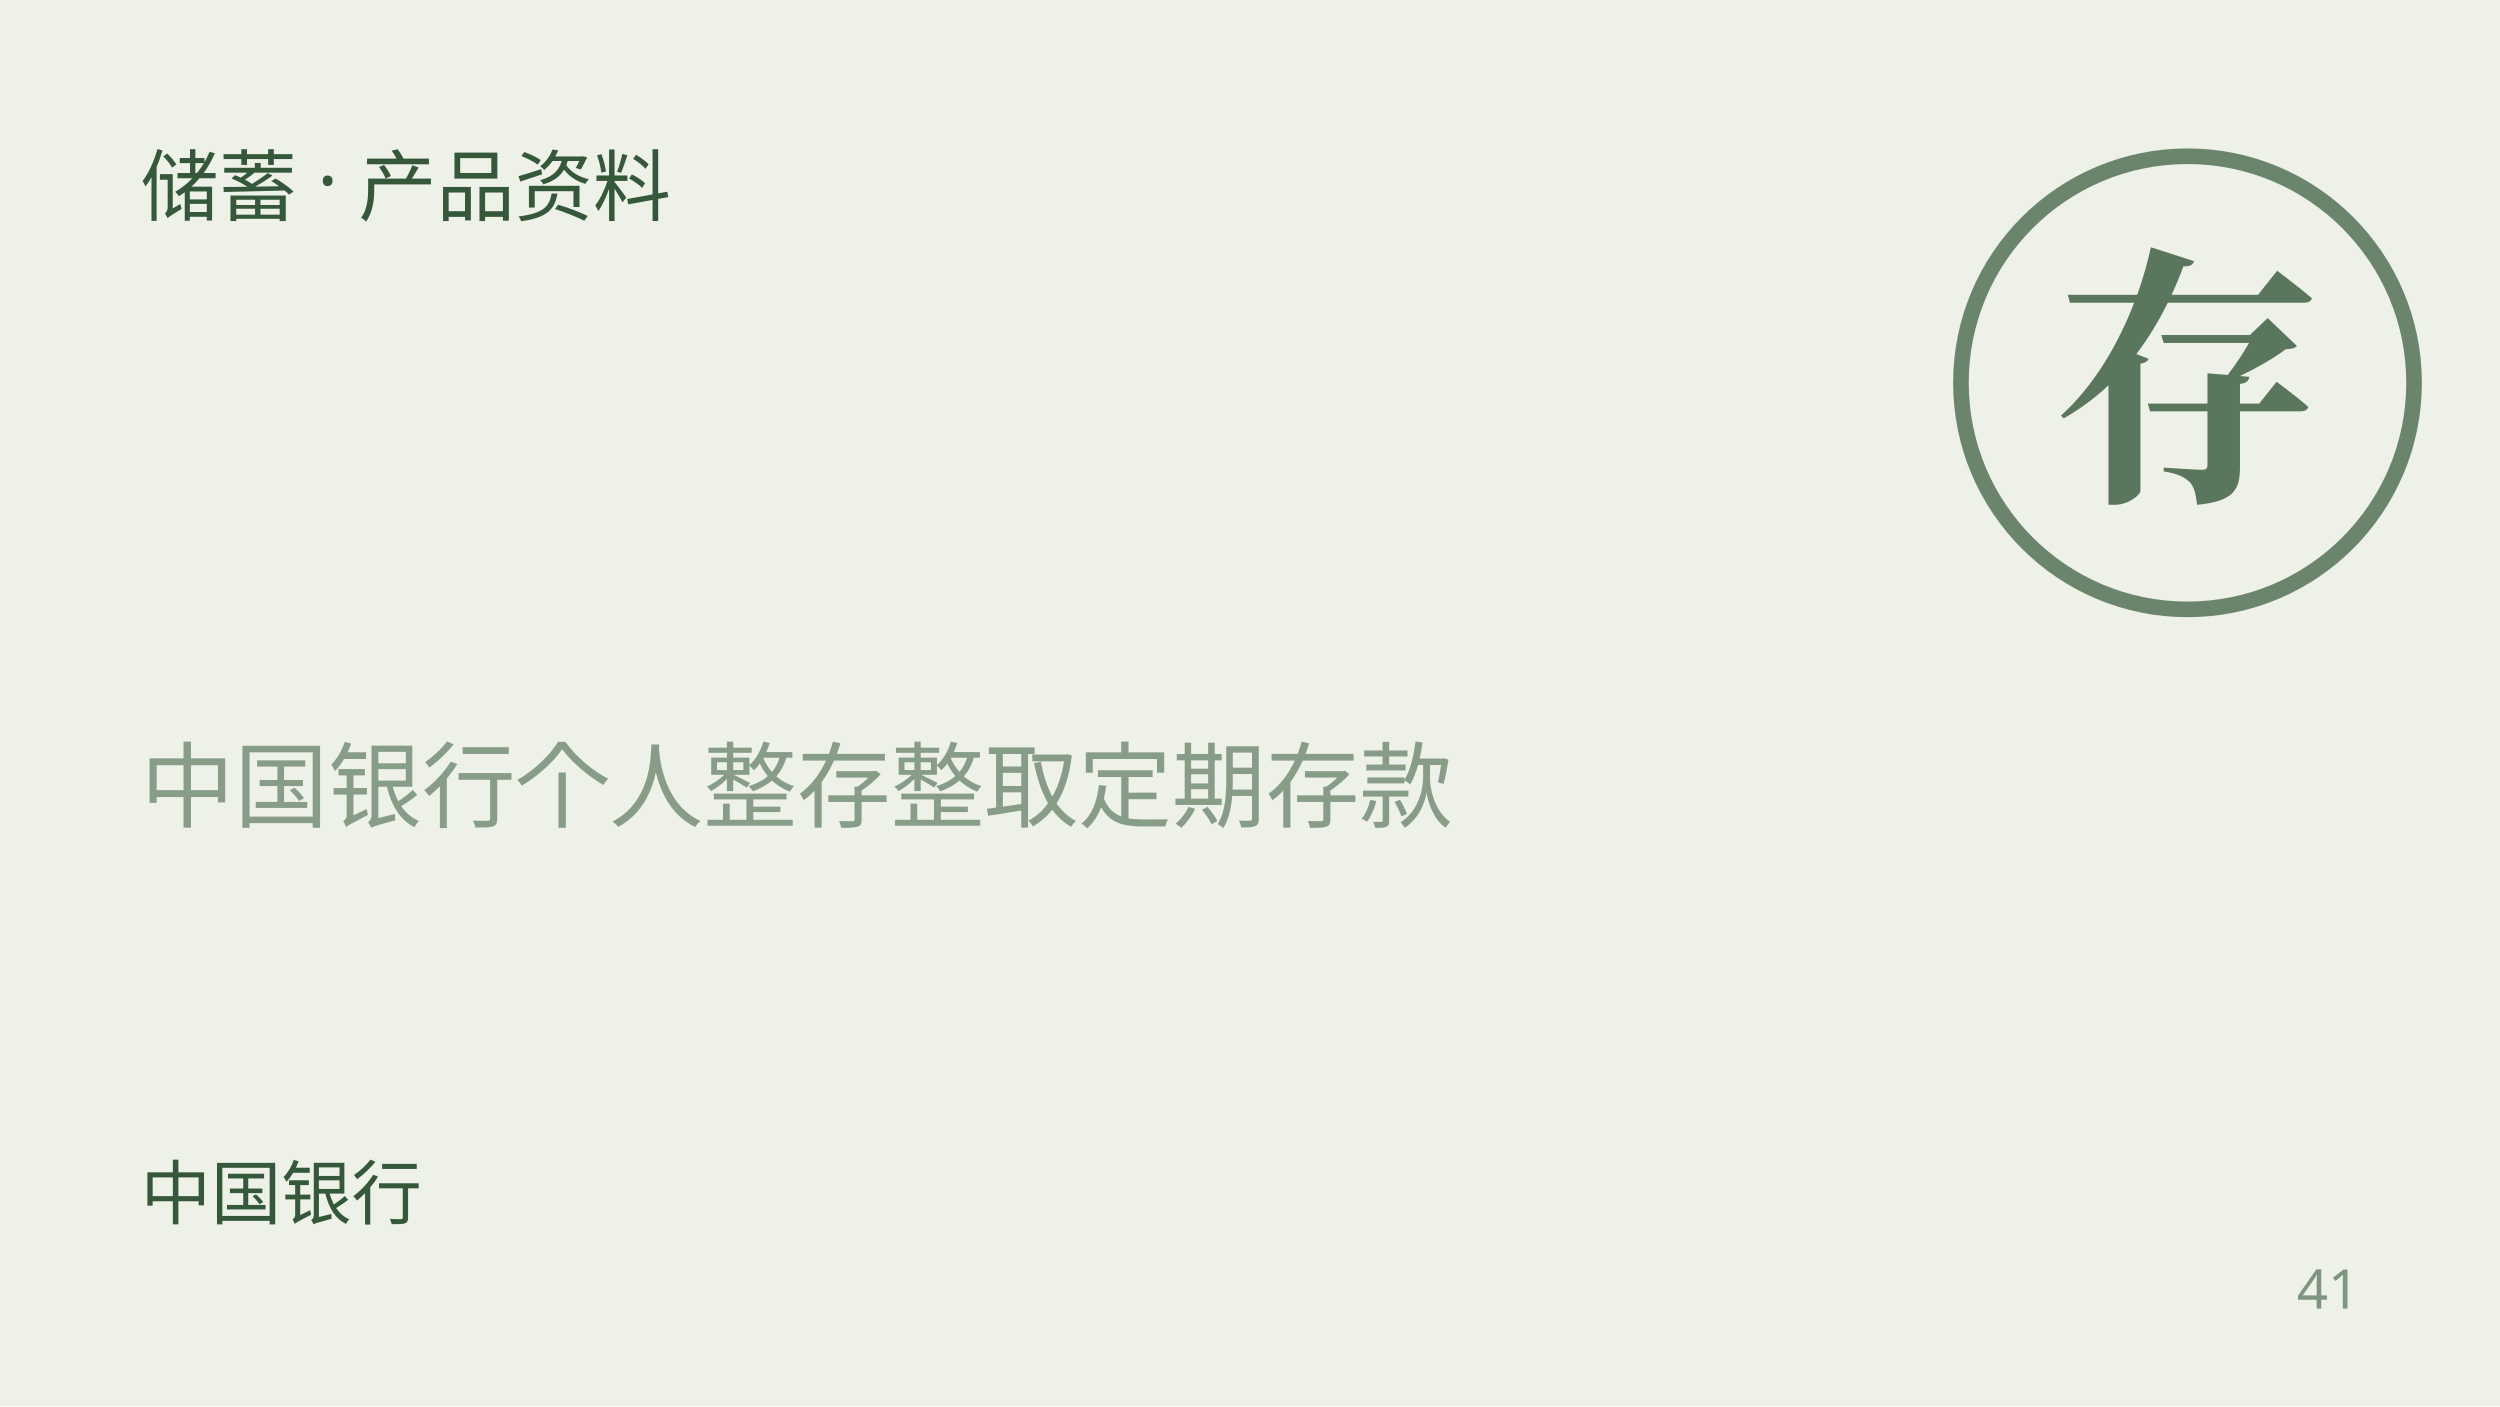
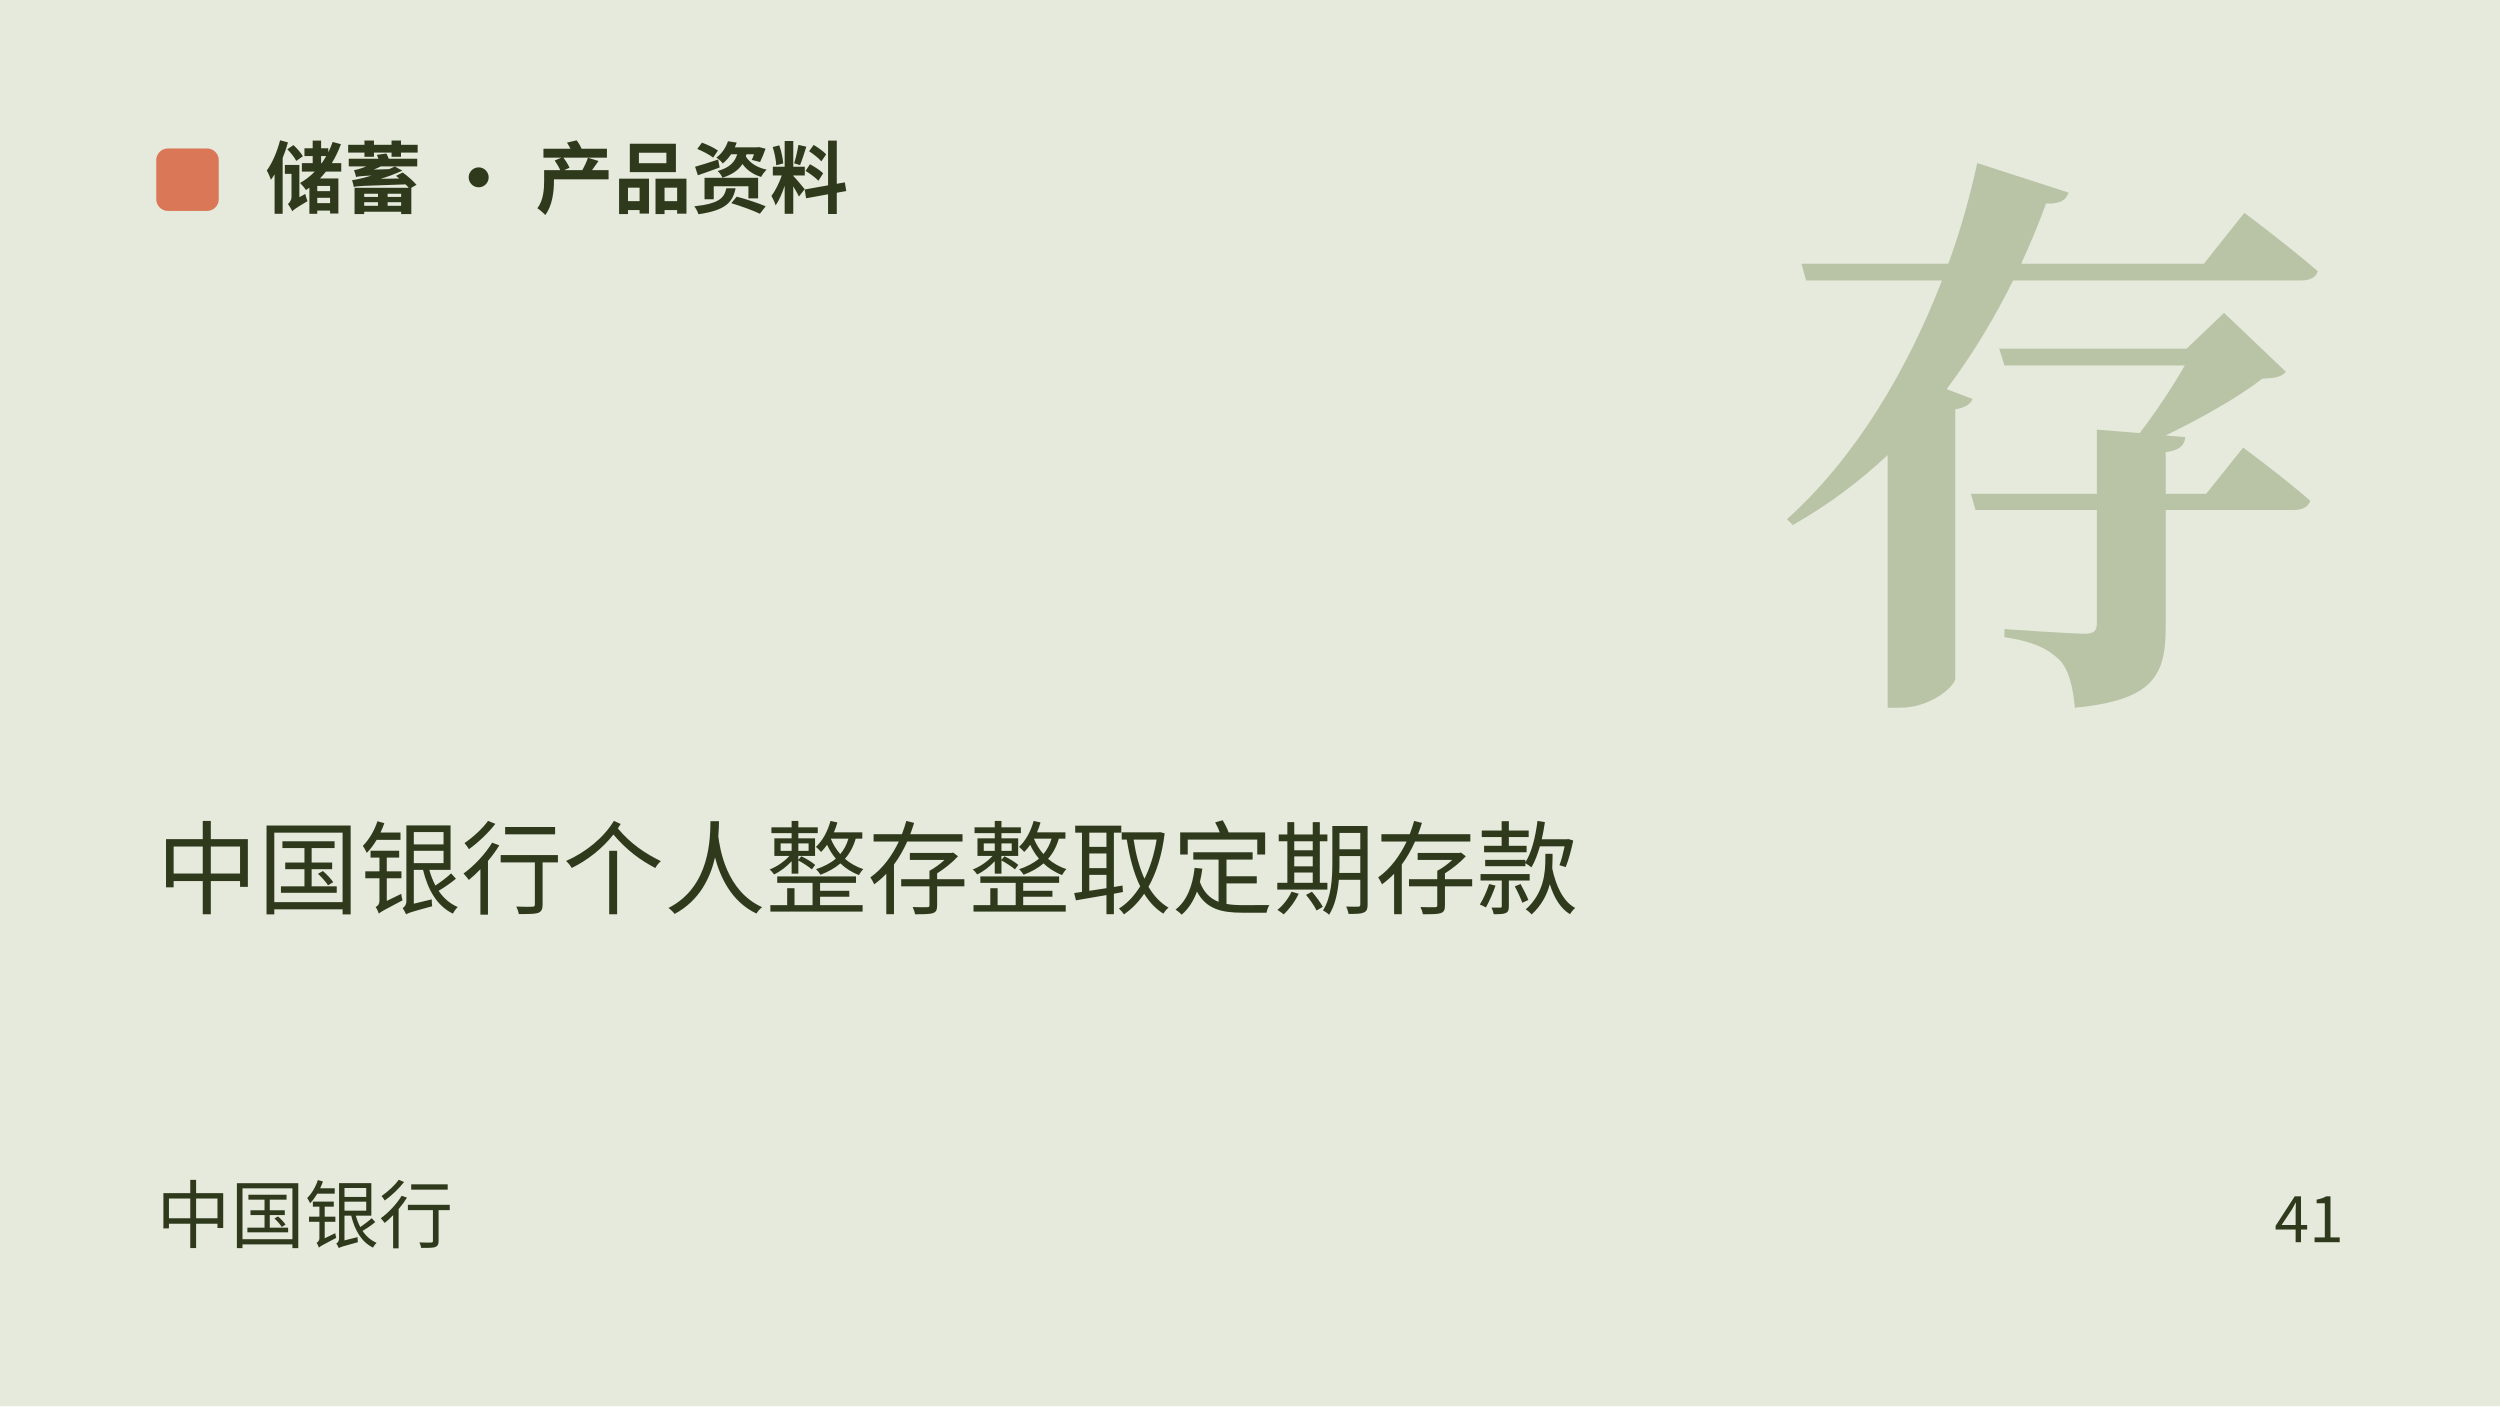
<svg xmlns="http://www.w3.org/2000/svg" width="640" height="360" viewBox="0 0 640 360" role="img" aria-label="中国银行个人整存整取定期存款">
-   <rect width="640" height="360" fill="#eef1e8" />
-   <circle cx="560" cy="98" r="58" fill="none" stroke="#345839" stroke-opacity=".7" stroke-width="4" />
-   <g fill="#345839" font-family="PingFang SC,Microsoft YaHei,sans-serif">
-     <text x="36" y="55" font-size="20">储蓄 · 产品资料</text>
-     <text x="560" y="123" font-size="70" text-anchor="middle" font-family="Songti SC,STSong,Noto Serif CJK SC,SimSun,serif" font-weight="700" opacity=".8">存</text>
-     <text x="36" y="210" font-size="24" opacity=".55">中国银行个人整存整取定期存款</text>
-     <text x="36" y="312" font-size="18">中国银行</text>
-     <text x="604" y="335" font-size="14" text-anchor="end" opacity=".6">41</text>
+   <rect width="640" height="360" fill="#e6eadc" />
+   <text x="600" y="168" font-size="148" text-anchor="end" font-family="Songti SC,STSong,Noto Serif CJK SC,SimSun,serif" font-weight="600" fill="#b8c4a5">存</text>
+   <rect x="40" y="38" width="16" height="16" rx="3" fill="#d97757" />
+   <g fill="#2f3a1c" font-family="PingFang SC,Hiragino Sans GB,Microsoft YaHei,Noto Sans CJK SC,sans-serif">
+     <text x="68" y="53" font-size="20" font-weight="600">储蓄 · 产品资料</text>
+     <text x="40" y="232" font-size="26">中国银行个人整存整取定期存款</text>
+     <text x="40" y="318" font-size="19">中国银行</text>
+     <text x="600" y="318" font-size="16" text-anchor="end">41</text>
  </g>
</svg>
